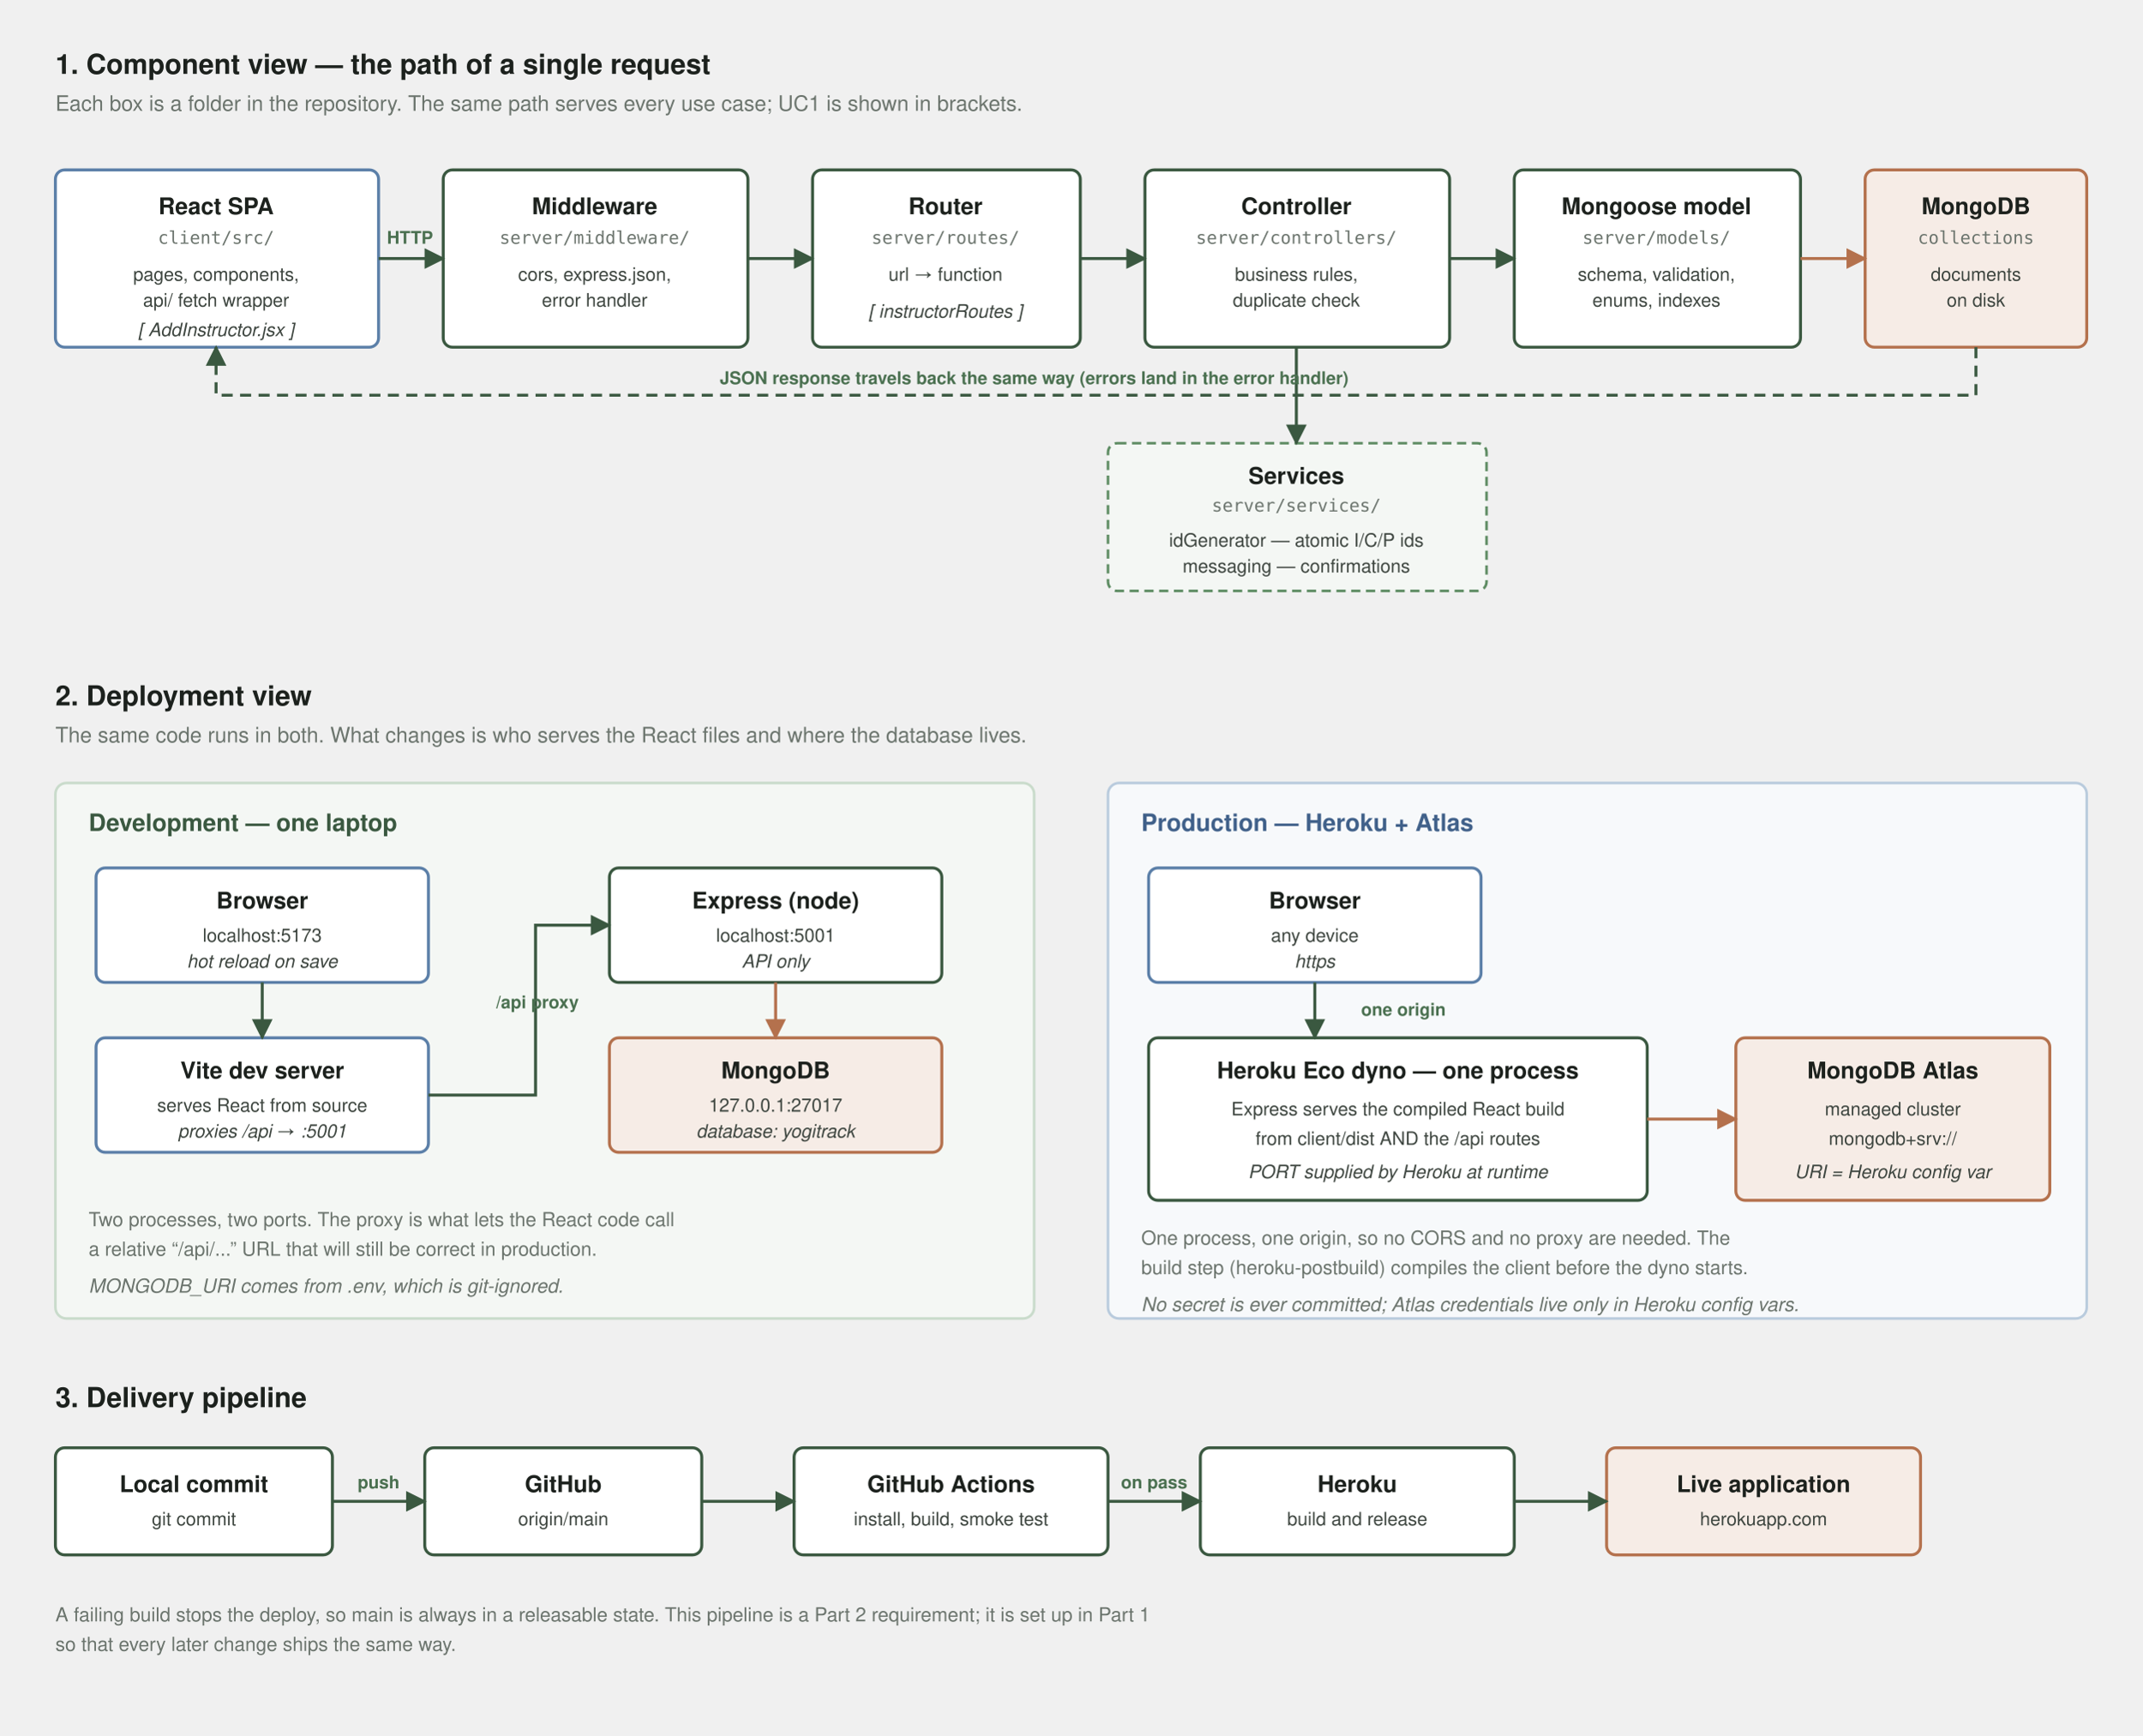
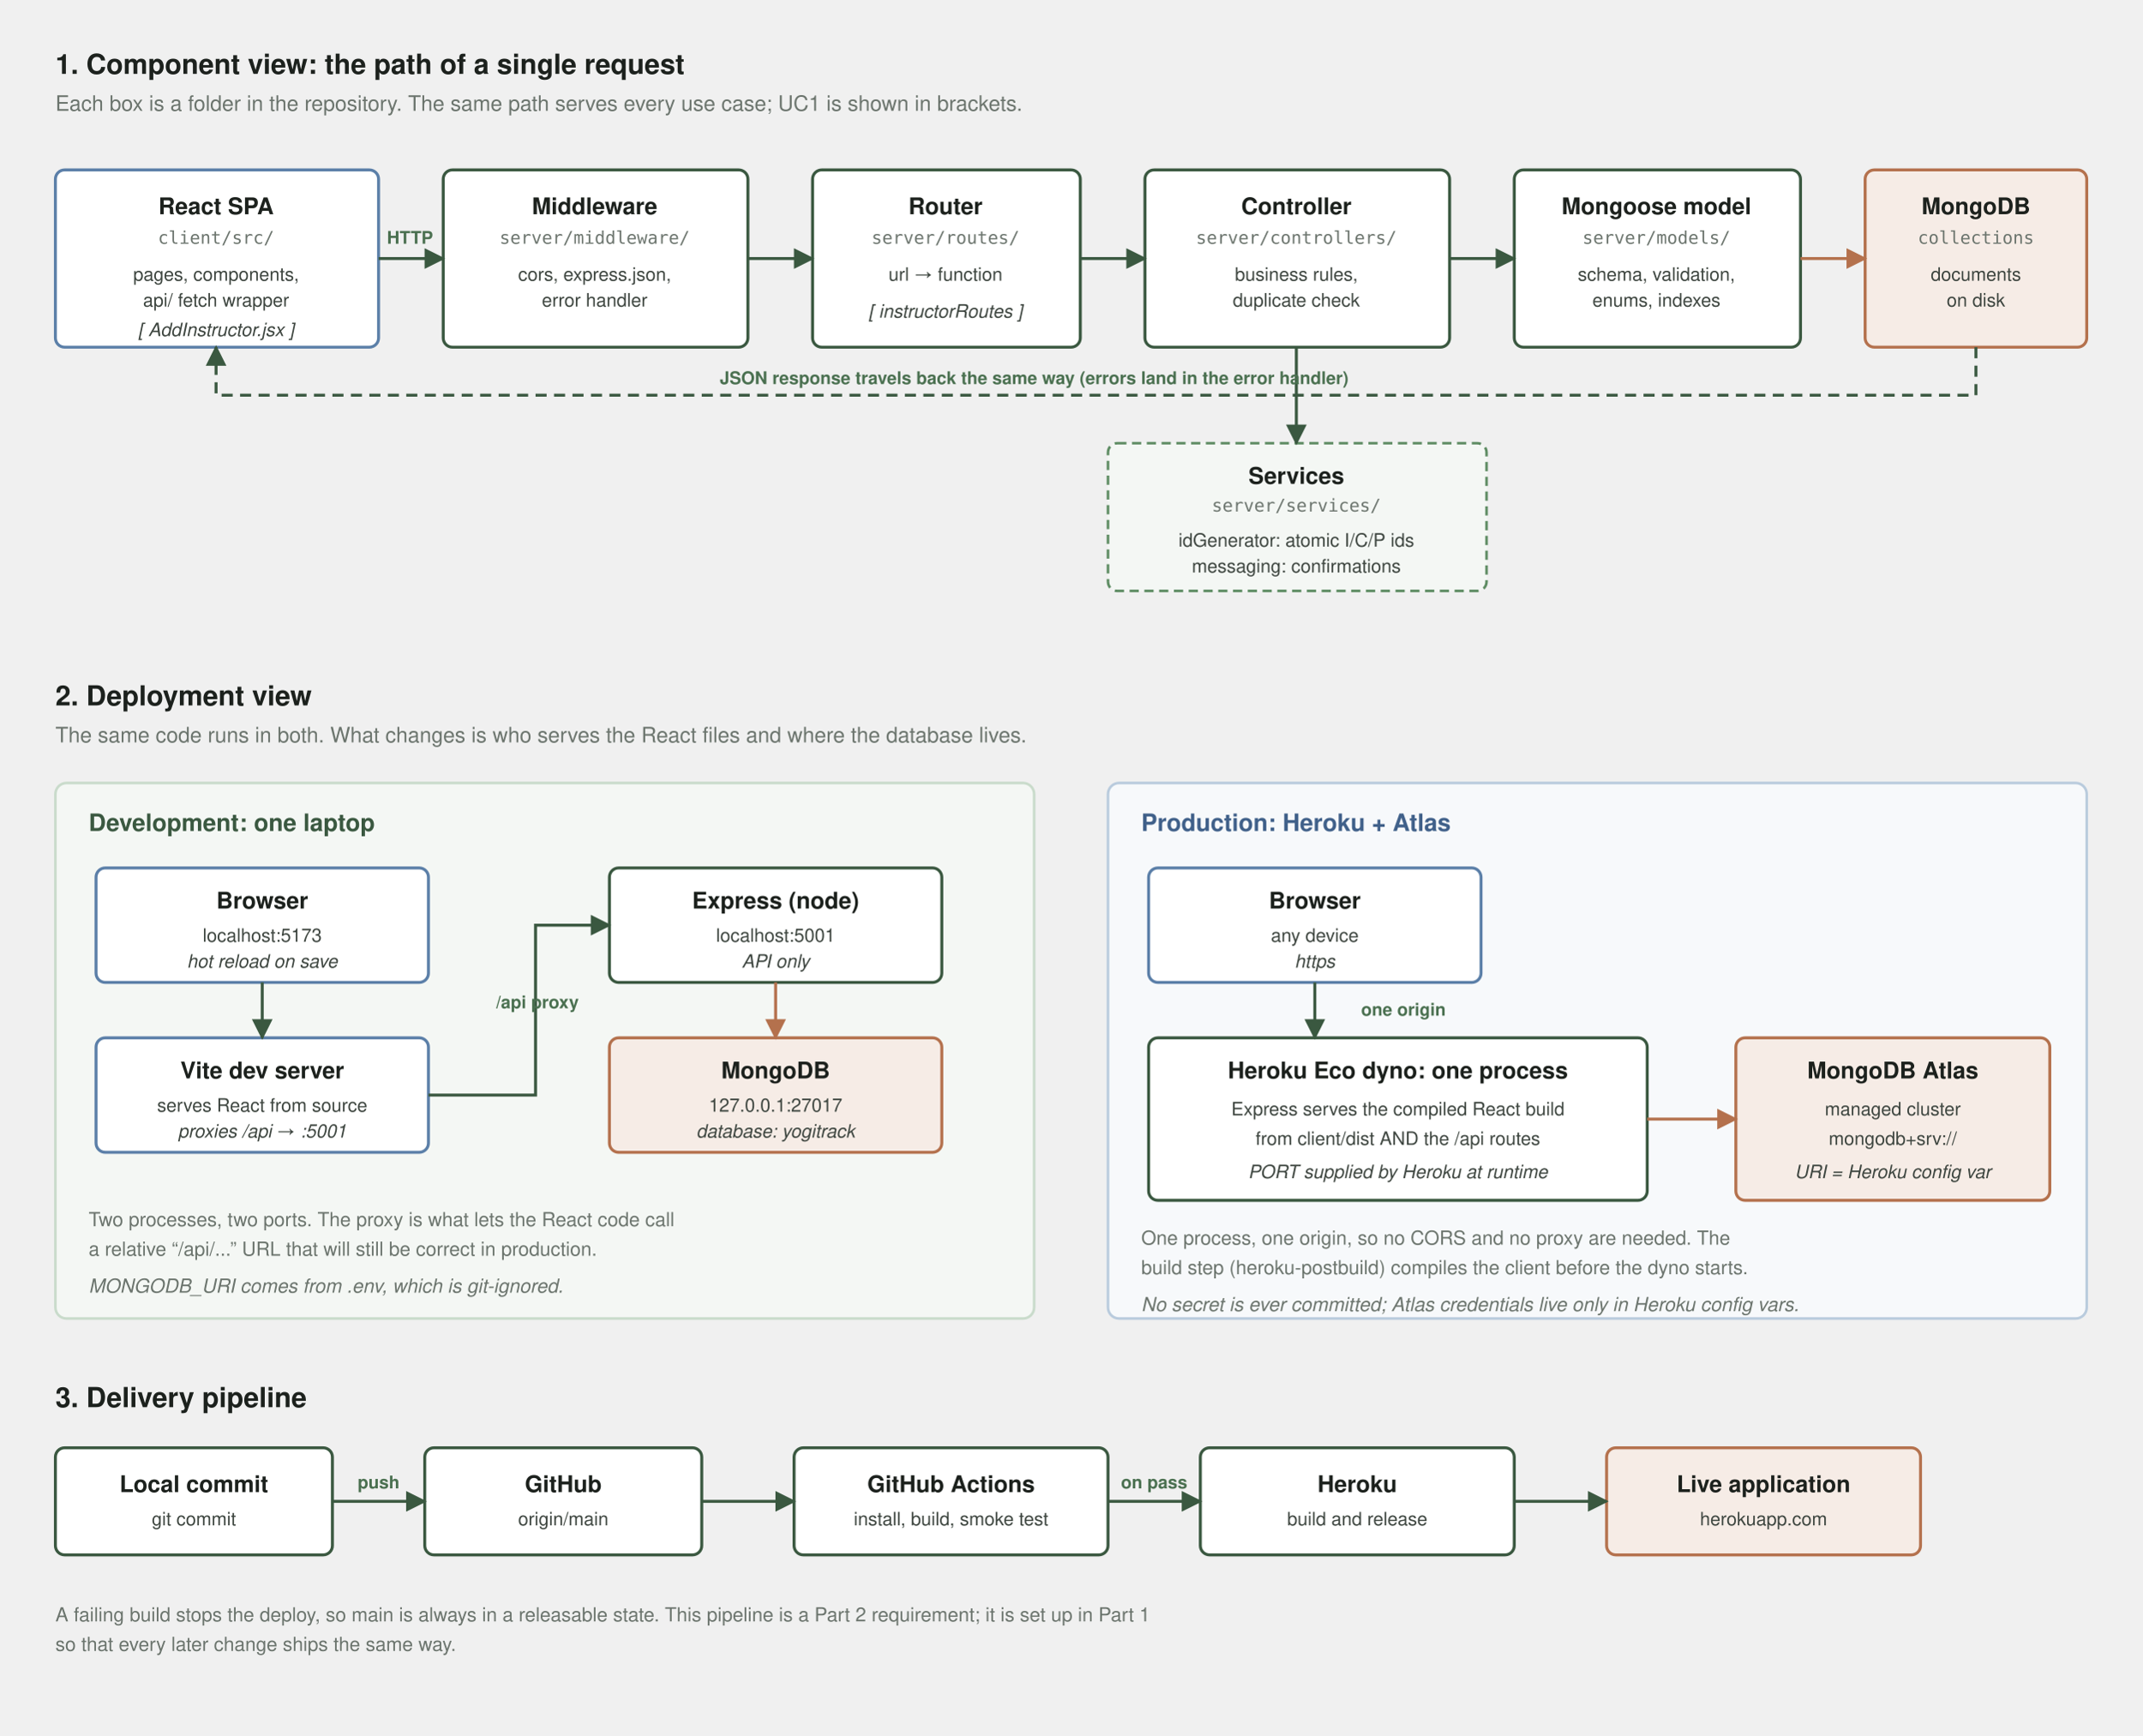
<svg xmlns="http://www.w3.org/2000/svg" viewBox="0 0 1160 940" width="1160" height="940" font-family="Helvetica, Arial, sans-serif">
  <defs>
    <marker id="a" viewBox="0 0 10 10" refX="9" refY="5" markerWidth="7" markerHeight="7" orient="auto-start-reverse">
      <path d="M 0 0 L 10 5 L 0 10 z" fill="#3a5840" />
    </marker>
    <marker id="ao" viewBox="0 0 10 10" refX="9" refY="5" markerWidth="7" markerHeight="7" orient="auto-start-reverse">
      <path d="M 0 0 L 10 5 L 0 10 z" fill="#b4714d" />
    </marker>
  </defs>
  <style>
    .sect      { font-size:15px; font-weight:700; fill:#1c211d; }
    .sectsub   { font-size:11.5px; fill:#6b746d; }
    .comp      { fill:#ffffff; stroke:#3a5840; stroke-width:1.6; }
    .comp-r    { fill:#ffffff; stroke:#5b7fa8; stroke-width:1.6; }
    .comp-db   { fill:#f6ece6; stroke:#b4714d; stroke-width:1.6; }
    .comp-svc  { fill:#f4f7f4; stroke:#5e8c63; stroke-width:1.4; stroke-dasharray:5 3; }
    .ctitle    { font-size:12.5px; font-weight:700; fill:#1c211d; text-anchor:middle; }
    .cfile     { font-size:9.5px; fill:#6b746d; text-anchor:middle; font-family:"SF Mono", Menlo, monospace; }
    .cdesc     { font-size:10px; fill:#3d453f; text-anchor:middle; }
    .flow      { stroke:#3a5840; stroke-width:1.6; fill:none; }
    .flow-db   { stroke:#b4714d; stroke-width:1.6; fill:none; }
    .flabel    { font-size:9.5px; fill:#4a7050; text-anchor:middle; font-weight:600; }
    .zone      { fill:#f4f7f4; stroke:#c9dbcb; stroke-width:1.4; }
    .zone-p    { fill:#f7f9fb; stroke:#b9cbdd; stroke-width:1.4; }
    .ztitle    { font-size:13px; font-weight:700; fill:#3a5840; }
    .ztitle-p  { font-size:13px; font-weight:700; fill:#41618a; }
    .znote     { font-size:10.5px; fill:#6b746d; }
    .tag       { font-size:9.5px; fill:#fff; font-weight:700; text-anchor:middle; }
  </style>
-   <text class="sect" x="30" y="40">1. Component view — the path of a single request</text>
+   <text class="sect" x="30" y="40">1. Component view: the path of a single request</text>
  <text class="sectsub" x="30" y="60">Each box is a folder in the repository. The same path serves every use case; UC1 is shown in brackets.</text>
  <rect class="comp-r" x="30" y="92" width="175" height="96" rx="5" />
  <text class="ctitle" x="117" y="116">React SPA</text>
  <text class="cfile" x="117" y="132">client/src/</text>
  <text class="cdesc" x="117" y="152">pages, components,</text>
  <text class="cdesc" x="117" y="166">api/ fetch wrapper</text>
  <text class="cdesc" x="117" y="182" font-style="italic">[ AddInstructor.jsx ]</text>
  <rect class="comp" x="240" y="92" width="165" height="96" rx="5" />
  <text class="ctitle" x="322" y="116">Middleware</text>
  <text class="cfile" x="322" y="132">server/middleware/</text>
  <text class="cdesc" x="322" y="152">cors, express.json,</text>
  <text class="cdesc" x="322" y="166">error handler</text>
  <rect class="comp" x="440" y="92" width="145" height="96" rx="5" />
  <text class="ctitle" x="512" y="116">Router</text>
  <text class="cfile" x="512" y="132">server/routes/</text>
  <text class="cdesc" x="512" y="152">url → function</text>
  <text class="cdesc" x="512" y="172" font-style="italic">[ instructorRoutes ]</text>
  <rect class="comp" x="620" y="92" width="165" height="96" rx="5" />
  <text class="ctitle" x="702" y="116">Controller</text>
  <text class="cfile" x="702" y="132">server/controllers/</text>
  <text class="cdesc" x="702" y="152">business rules,</text>
  <text class="cdesc" x="702" y="166">duplicate check</text>
  <rect class="comp" x="820" y="92" width="155" height="96" rx="5" />
  <text class="ctitle" x="897" y="116">Mongoose model</text>
  <text class="cfile" x="897" y="132">server/models/</text>
  <text class="cdesc" x="897" y="152">schema, validation,</text>
  <text class="cdesc" x="897" y="166">enums, indexes</text>
  <rect class="comp-db" x="1010" y="92" width="120" height="96" rx="5" />
  <text class="ctitle" x="1070" y="116">MongoDB</text>
  <text class="cfile" x="1070" y="132">collections</text>
  <text class="cdesc" x="1070" y="152">documents</text>
  <text class="cdesc" x="1070" y="166">on disk</text>
  <path class="flow" d="M205 140 H240" marker-end="url(#a)" />
  <text class="flabel" x="222" y="132">HTTP</text>
  <path class="flow" d="M405 140 H440" marker-end="url(#a)" />
  <path class="flow" d="M585 140 H620" marker-end="url(#a)" />
  <path class="flow" d="M785 140 H820" marker-end="url(#a)" />
  <path class="flow-db" d="M975 140 H1010" marker-end="url(#ao)" />
  <rect class="comp-svc" x="600" y="240" width="205" height="80" rx="5" />
  <text class="ctitle" x="702" y="262">Services</text>
  <text class="cfile" x="702" y="277">server/services/</text>
-   <text class="cdesc" x="702" y="296">idGenerator — atomic I/C/P ids</text>
-   <text class="cdesc" x="702" y="310">messaging — confirmations</text>
+   <text class="cdesc" x="702" y="296">idGenerator: atomic I/C/P ids</text>
+   <text class="cdesc" x="702" y="310">messaging: confirmations</text>
  <path class="flow" d="M702 188 V240" marker-end="url(#a)" />
  <path class="flow" d="M1070 188 V214 H117 V188" marker-end="url(#a)" stroke-dasharray="6 4" stroke="#6b746d" />
  <text class="flabel" x="560" y="208" fill="#6b746d">JSON response travels back the same way (errors land in the error handler)</text>
  <text class="sect" x="30" y="382">2. Deployment view</text>
  <text class="sectsub" x="30" y="402">The same code runs in both. What changes is who serves the React files and where the database lives.</text>
  <rect class="zone" x="30" y="424" width="530" height="290" rx="6" />
-   <text class="ztitle" x="48" y="450">Development — one laptop</text>
+   <text class="ztitle" x="48" y="450">Development: one laptop</text>
  <rect class="comp-r" x="52" y="470" width="180" height="62" rx="5" />
  <text class="ctitle" x="142" y="492">Browser</text>
  <text class="cdesc" x="142" y="510">localhost:5173</text>
  <text class="cdesc" x="142" y="524" font-style="italic">hot reload on save</text>
  <rect class="comp-r" x="52" y="562" width="180" height="62" rx="5" />
  <text class="ctitle" x="142" y="584">Vite dev server</text>
  <text class="cdesc" x="142" y="602">serves React from source</text>
  <text class="cdesc" x="142" y="616" font-style="italic">proxies /api → :5001</text>
  <rect class="comp" x="330" y="470" width="180" height="62" rx="5" />
  <text class="ctitle" x="420" y="492">Express (node)</text>
  <text class="cdesc" x="420" y="510">localhost:5001</text>
  <text class="cdesc" x="420" y="524" font-style="italic">API only</text>
  <rect class="comp-db" x="330" y="562" width="180" height="62" rx="5" />
  <text class="ctitle" x="420" y="584">MongoDB</text>
  <text class="cdesc" x="420" y="602">127.0.0.1:27017</text>
  <text class="cdesc" x="420" y="616" font-style="italic">database: yogitrack</text>
  <path class="flow" d="M142 532 V562" marker-end="url(#a)" />
  <path class="flow" d="M232 593 H290 V501 H330" marker-end="url(#a)" />
  <text class="flabel" x="291" y="546">/api proxy</text>
  <path class="flow-db" d="M420 532 V562" marker-end="url(#ao)" />
  <text class="znote" x="48" y="664">Two processes, two ports. The proxy is what lets the React code call</text>
  <text class="znote" x="48" y="680">a relative “/api/...” URL that will still be correct in production.</text>
  <text class="znote" x="48" y="700" font-style="italic">MONGODB_URI comes from .env, which is git-ignored.</text>
  <rect class="zone-p" x="600" y="424" width="530" height="290" rx="6" />
-   <text class="ztitle-p" x="618" y="450">Production — Heroku + Atlas</text>
+   <text class="ztitle-p" x="618" y="450">Production: Heroku + Atlas</text>
  <rect class="comp-r" x="622" y="470" width="180" height="62" rx="5" />
  <text class="ctitle" x="712" y="492">Browser</text>
  <text class="cdesc" x="712" y="510">any device</text>
  <text class="cdesc" x="712" y="524" font-style="italic">https</text>
  <rect class="comp" x="622" y="562" width="270" height="88" rx="5" />
-   <text class="ctitle" x="757" y="584">Heroku Eco dyno — one process</text>
+   <text class="ctitle" x="757" y="584">Heroku Eco dyno: one process</text>
  <text class="cdesc" x="757" y="604">Express serves the compiled React build</text>
  <text class="cdesc" x="757" y="620">from client/dist AND the /api routes</text>
  <text class="cdesc" x="757" y="638" font-style="italic">PORT supplied by Heroku at runtime</text>
  <rect class="comp-db" x="940" y="562" width="170" height="88" rx="5" />
  <text class="ctitle" x="1025" y="584">MongoDB Atlas</text>
  <text class="cdesc" x="1025" y="604">managed cluster</text>
  <text class="cdesc" x="1025" y="620">mongodb+srv://</text>
  <text class="cdesc" x="1025" y="638" font-style="italic">URI = Heroku config var</text>
  <path class="flow" d="M712 532 V562" marker-end="url(#a)" />
  <text class="flabel" x="760" y="550">one origin</text>
  <path class="flow-db" d="M892 606 H940" marker-end="url(#ao)" />
  <text class="znote" x="618" y="674">One process, one origin, so no CORS and no proxy are needed. The</text>
  <text class="znote" x="618" y="690">build step (heroku-postbuild) compiles the client before the dyno starts.</text>
  <text class="znote" x="618" y="710" font-style="italic">No secret is ever committed; Atlas credentials live only in Heroku config vars.</text>
  <text class="sect" x="30" y="762">3. Delivery pipeline</text>
  <rect class="comp" x="30" y="784" width="150" height="58" rx="5" />
  <text class="ctitle" x="105" y="808">Local commit</text>
  <text class="cdesc" x="105" y="826">git commit</text>
  <rect class="comp" x="230" y="784" width="150" height="58" rx="5" />
  <text class="ctitle" x="305" y="808">GitHub</text>
  <text class="cdesc" x="305" y="826">origin/main</text>
  <rect class="comp" x="430" y="784" width="170" height="58" rx="5" />
  <text class="ctitle" x="515" y="808">GitHub Actions</text>
  <text class="cdesc" x="515" y="826">install, build, smoke test</text>
  <rect class="comp" x="650" y="784" width="170" height="58" rx="5" />
  <text class="ctitle" x="735" y="808">Heroku</text>
  <text class="cdesc" x="735" y="826">build and release</text>
  <rect class="comp-db" x="870" y="784" width="170" height="58" rx="5" />
  <text class="ctitle" x="955" y="808">Live application</text>
  <text class="cdesc" x="955" y="826">herokuapp.com</text>
  <path class="flow" d="M180 813 H230" marker-end="url(#a)" />
  <text class="flabel" x="205" y="806">push</text>
  <path class="flow" d="M380 813 H430" marker-end="url(#a)" />
  <path class="flow" d="M600 813 H650" marker-end="url(#a)" />
  <text class="flabel" x="625" y="806">on pass</text>
  <path class="flow" d="M820 813 H870" marker-end="url(#a)" />
  <text class="znote" x="30" y="878">A failing build stops the deploy, so main is always in a releasable state. This pipeline is a Part 2 requirement; it is set up in Part 1</text>
  <text class="znote" x="30" y="894">so that every later change ships the same way.</text>
</svg>
